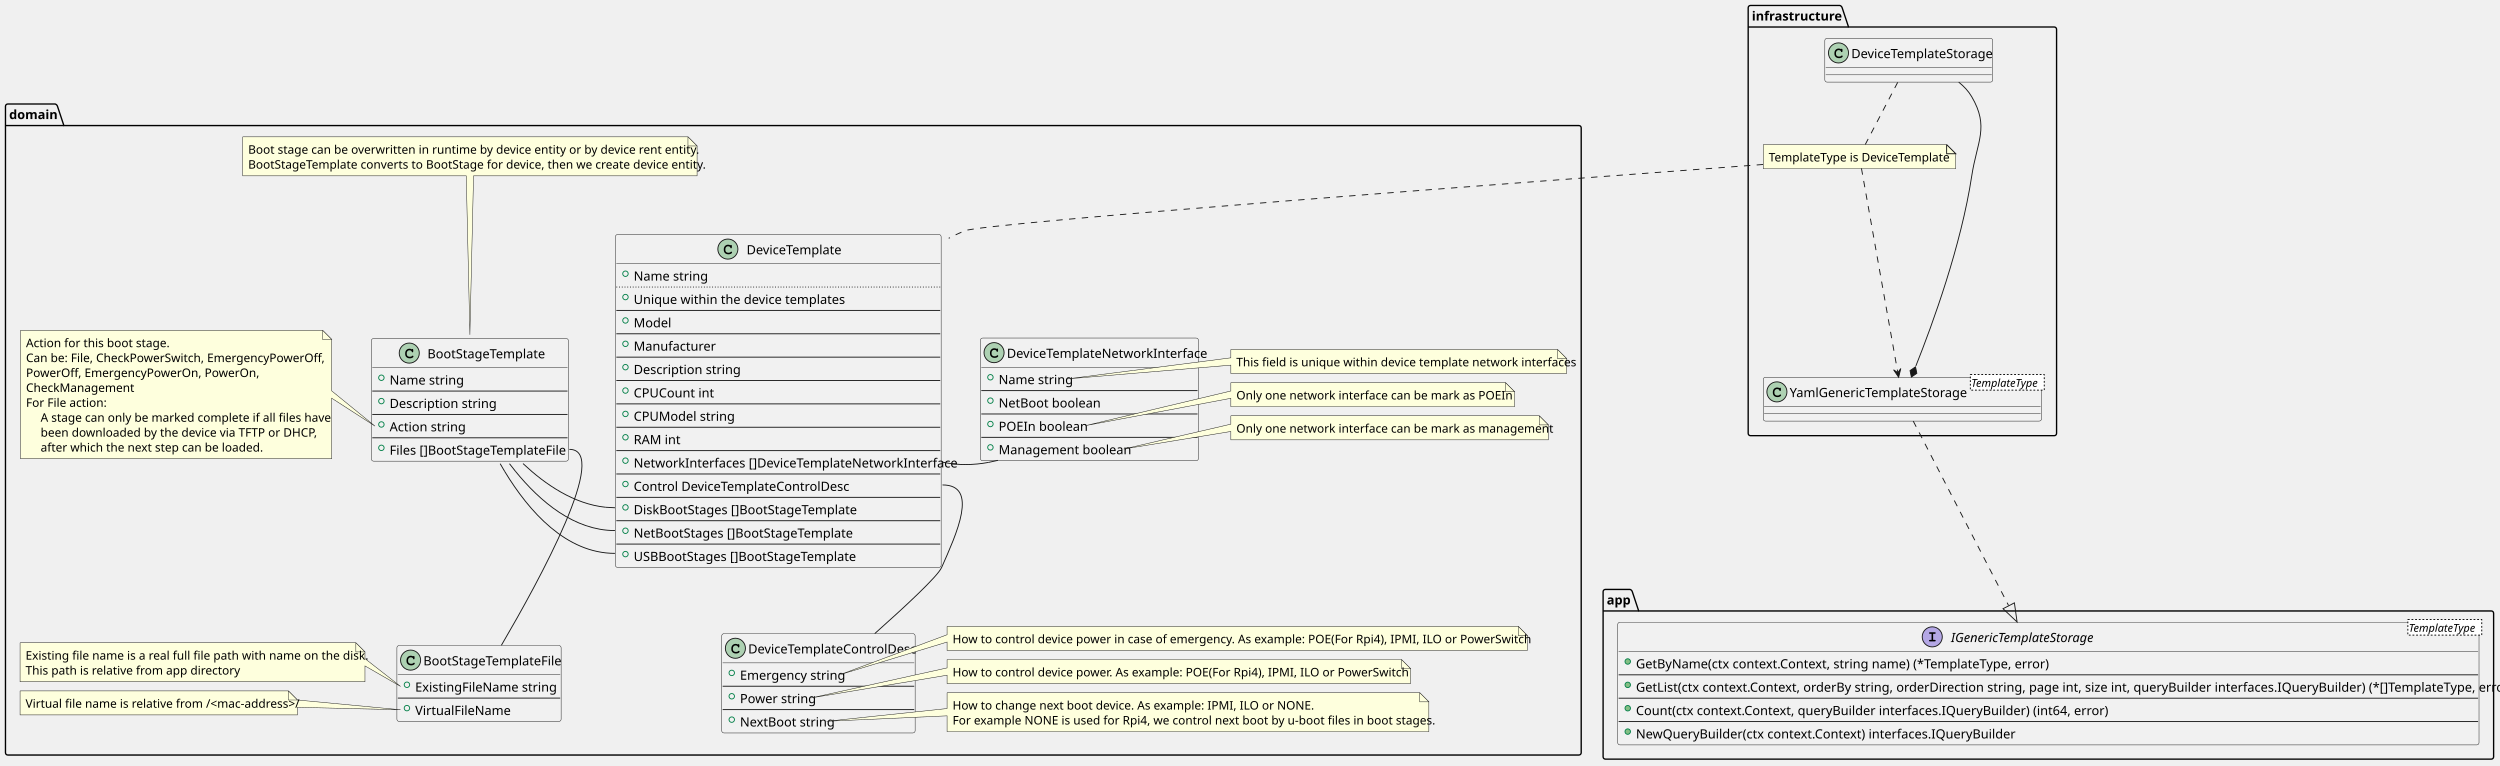
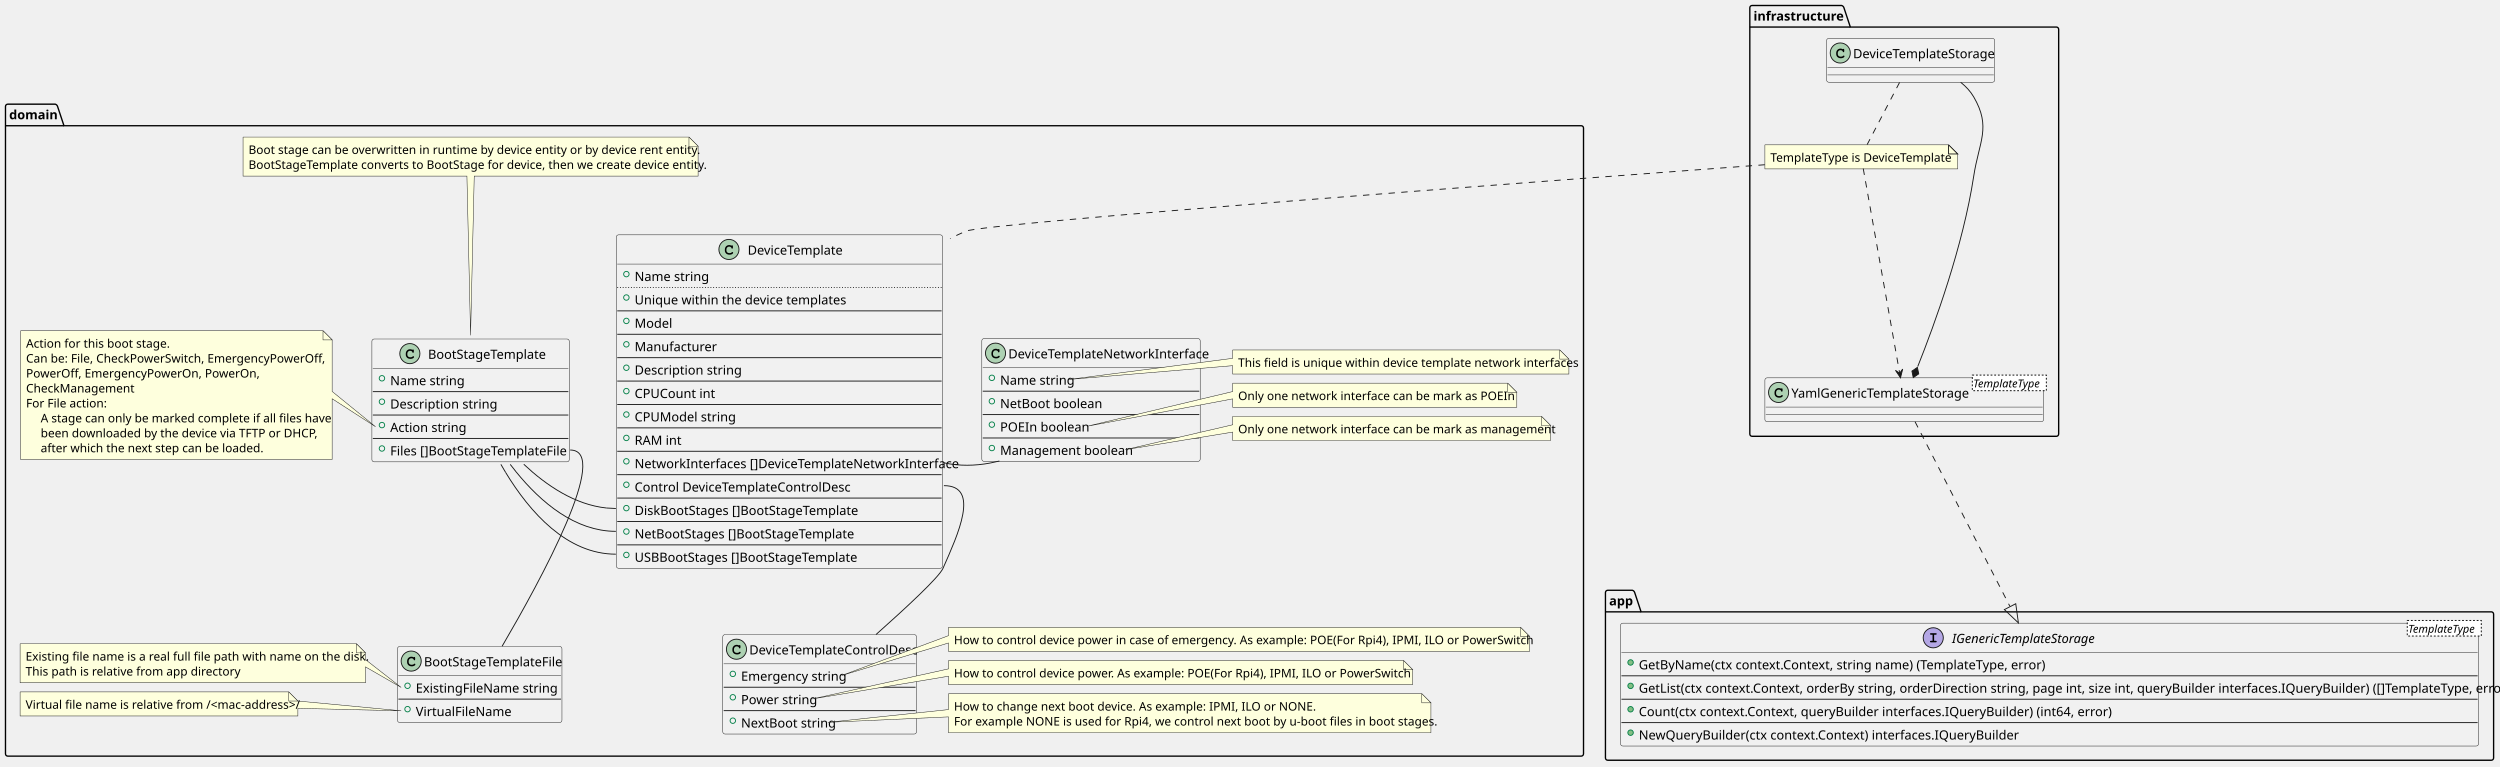
- <svg xmlns="http://www.w3.org/2000/svg" contentStyleType="text/css" height="839px" preserveAspectRatio="none" style="width:2740px;height:839px;background:#FFFFFF;" version="1.1" viewBox="0 0 2740 839" width="2740px" zoomAndPan="magnify">
+ <svg xmlns="http://www.w3.org/2000/svg" contentStyleType="text/css" height="839px" preserveAspectRatio="none" style="width:2736px;height:839px;background:#FFFFFF;" version="1.1" viewBox="0 0 2736 839" width="2736px" zoomAndPan="magnify">
  <defs />
  <g>
    <g id="cluster_app">
-       <path d="M1759.5,646 L1786.5,646 A3.75,3.75 0 0 1 1789,648.5 L1796,669.609 L2730.5,669.609 A2.5,2.5 0 0 1 2733,672.109 L2733,829.5 A2.5,2.5 0 0 1 2730.5,832 L1759.5,832 A2.5,2.5 0 0 1 1757,829.5 L1757,648.5 A2.5,2.5 0 0 1 1759.5,646 " style="stroke:#000000;stroke-width:1.5;fill:none;" />
+       <path d="M1759.5,646 L1786.5,646 A3.75,3.75 0 0 1 1789,648.5 L1796,669.609 L2726.5,669.609 A2.5,2.5 0 0 1 2729,672.109 L2729,829.5 A2.5,2.5 0 0 1 2726.5,832 L1759.5,832 A2.5,2.5 0 0 1 1757,829.5 L1757,648.5 A2.5,2.5 0 0 1 1759.5,646 " style="stroke:#000000;stroke-width:1.5;fill:none;" />
      <line style="stroke:#000000;stroke-width:1.5;fill:none;" x1="1757" x2="1796" y1="669.609" y2="669.609" />
      <text fill="#000000" font-family="sans-serif" font-size="14" font-weight="bold" lengthAdjust="spacing" textLength="26" x="1761" y="662.533">app</text>
    </g>
    <g id="cluster_infrastructure">
-       <path d="M1918.5,6 L2016.5,6 A3.75,3.75 0 0 1 2019,8.5 L2026,29.609 L2251.5,29.609 A2.5,2.5 0 0 1 2254,32.109 L2254,475 A2.5,2.5 0 0 1 2251.5,477.5 L1918.5,477.5 A2.5,2.5 0 0 1 1916,475 L1916,8.5 A2.5,2.5 0 0 1 1918.5,6 " style="stroke:#000000;stroke-width:1.5;fill:none;" />
-       <line style="stroke:#000000;stroke-width:1.5;fill:none;" x1="1916" x2="2026" y1="29.609" y2="29.609" />
-       <text fill="#000000" font-family="sans-serif" font-size="14" font-weight="bold" lengthAdjust="spacing" textLength="97" x="1920" y="22.533">infrastructure</text>
+       <path d="M1917.5,6 L2015.5,6 A3.75,3.75 0 0 1 2018,8.5 L2025,29.609 L2250.5,29.609 A2.5,2.5 0 0 1 2253,32.109 L2253,475 A2.5,2.5 0 0 1 2250.5,477.5 L1917.5,477.5 A2.5,2.5 0 0 1 1915,475 L1915,8.5 A2.5,2.5 0 0 1 1917.5,6 " style="stroke:#000000;stroke-width:1.5;fill:none;" />
+       <line style="stroke:#000000;stroke-width:1.5;fill:none;" x1="1915" x2="2025" y1="29.609" y2="29.609" />
+       <text fill="#000000" font-family="sans-serif" font-size="14" font-weight="bold" lengthAdjust="spacing" textLength="97" x="1919" y="22.533">infrastructure</text>
    </g>
    <g id="cluster_domain">
      <path d="M8.5,114 L60.5,114 A3.75,3.75 0 0 1 63,116.5 L70,137.609 L1730.5,137.609 A2.5,2.5 0 0 1 1733,140.109 L1733,825 A2.5,2.5 0 0 1 1730.5,827.5 L8.5,827.5 A2.5,2.5 0 0 1 6,825 L6,116.5 A2.5,2.5 0 0 1 8.5,114 " style="stroke:#000000;stroke-width:1.5;fill:none;" />
      <line style="stroke:#000000;stroke-width:1.5;fill:none;" x1="6" x2="70" y1="137.609" y2="137.609" />
      <text fill="#000000" font-family="sans-serif" font-size="14" font-weight="bold" lengthAdjust="spacing" textLength="51" x="10" y="130.533">domain</text>
    </g>
    <g id="elem_IGenericTemplateStorage">
-       <rect codeLine="3" fill="#F1F1F1" height="134.438" id="IGenericTemplateStorage" rx="2.5" ry="2.5" style="stroke:#181818;stroke-width:0.5;" width="944" x="1773" y="682" />
-       <ellipse cx="2117.75" cy="698" fill="#B4A7E5" rx="11" ry="11" style="stroke:#181818;stroke-width:1.0;" />
-       <path d="M2118.703,694.641 L2118.703,701.297 L2120.422,701.297 Q2121.031,701.297 2121.297,701.531 Q2121.562,701.766 2121.562,702.156 Q2121.562,702.531 2121.297,702.766 Q2121.031,703 2120.422,703 L2115.281,703 Q2114.672,703 2114.406,702.766 Q2114.141,702.531 2114.141,702.141 Q2114.141,701.766 2114.406,701.531 Q2114.672,701.297 2115.281,701.297 L2117,701.297 L2117,694.641 L2115.281,694.641 Q2114.672,694.641 2114.406,694.406 Q2114.141,694.172 2114.141,693.781 Q2114.141,693.406 2114.406,693.172 Q2114.672,692.938 2115.281,692.938 L2120.422,692.938 Q2121.031,692.938 2121.297,693.172 Q2121.562,693.406 2121.562,693.781 Q2121.562,694.172 2121.297,694.406 Q2121.031,694.641 2120.422,694.641 L2118.703,694.641 Z " fill="#000000" />
-       <text fill="#000000" font-family="sans-serif" font-size="14" font-style="italic" lengthAdjust="spacing" textLength="163" x="2138.25" y="703.729">IGenericTemplateStorage</text>
-       <rect fill="#FFFFFF" height="17.094" style="stroke:#000000;stroke-width:1.0;stroke-dasharray:2.0,2.0;" width="81" x="2639" y="679" />
-       <text fill="#000000" font-family="sans-serif" font-size="12" font-style="italic" lengthAdjust="spacing" textLength="79" x="2640" y="692.457">TemplateType</text>
-       <line style="stroke:#181818;stroke-width:0.5;" x1="1774" x2="2716" y1="714" y2="714" />
-       <ellipse cx="1784" cy="725" fill="#84BE84" rx="3" ry="3" style="stroke:#038048;stroke-width:1.0;" />
-       <text fill="#000000" font-family="sans-serif" font-size="14" lengthAdjust="spacing" textLength="434" x="1793" y="732.533">GetByName(ctx context.Context, string name) (*TemplateType, error)</text>
-       <line style="stroke:#181818;stroke-width:1.0;" x1="1774" x2="2716" y1="739.609" y2="739.609" />
-       <ellipse cx="1784" cy="750.609" fill="#84BE84" rx="3" ry="3" style="stroke:#038048;stroke-width:1.0;" />
-       <text fill="#000000" font-family="sans-serif" font-size="14" lengthAdjust="spacing" textLength="918" x="1793" y="758.143">GetList(ctx context.Context, orderBy string, orderDirection string, page int, size int, queryBuilder interfaces.IQueryBuilder) (*[]TemplateType, error)</text>
-       <line style="stroke:#181818;stroke-width:1.0;" x1="1774" x2="2716" y1="765.219" y2="765.219" />
-       <ellipse cx="1784" cy="776.219" fill="#84BE84" rx="3" ry="3" style="stroke:#038048;stroke-width:1.0;" />
-       <text fill="#000000" font-family="sans-serif" font-size="14" lengthAdjust="spacing" textLength="494" x="1793" y="783.752">Count(ctx context.Context, queryBuilder interfaces.IQueryBuilder) (int64, error)</text>
-       <line style="stroke:#181818;stroke-width:1.0;" x1="1774" x2="2716" y1="790.828" y2="790.828" />
-       <ellipse cx="1784" cy="801.828" fill="#84BE84" rx="3" ry="3" style="stroke:#038048;stroke-width:1.0;" />
-       <text fill="#000000" font-family="sans-serif" font-size="14" lengthAdjust="spacing" textLength="393" x="1793" y="809.361">NewQueryBuilder(ctx context.Context) interfaces.IQueryBuilder</text>
+       <rect codeLine="3" fill="#F1F1F1" height="134.438" id="IGenericTemplateStorage" rx="2.5" ry="2.5" style="stroke:#181818;stroke-width:0.5;" width="939" x="1773.5" y="682" />
+       <ellipse cx="2115.75" cy="698" fill="#B4A7E5" rx="11" ry="11" style="stroke:#181818;stroke-width:1.0;" />
+       <path d="M2116.703,694.641 L2116.703,701.297 L2118.422,701.297 Q2119.031,701.297 2119.297,701.531 Q2119.562,701.766 2119.562,702.156 Q2119.562,702.531 2119.297,702.766 Q2119.031,703 2118.422,703 L2113.281,703 Q2112.672,703 2112.406,702.766 Q2112.141,702.531 2112.141,702.141 Q2112.141,701.766 2112.406,701.531 Q2112.672,701.297 2113.281,701.297 L2115,701.297 L2115,694.641 L2113.281,694.641 Q2112.672,694.641 2112.406,694.406 Q2112.141,694.172 2112.141,693.781 Q2112.141,693.406 2112.406,693.172 Q2112.672,692.938 2113.281,692.938 L2118.422,692.938 Q2119.031,692.938 2119.297,693.172 Q2119.562,693.406 2119.562,693.781 Q2119.562,694.172 2119.297,694.406 Q2119.031,694.641 2118.422,694.641 L2116.703,694.641 Z " fill="#000000" />
+       <text fill="#000000" font-family="sans-serif" font-size="14" font-style="italic" lengthAdjust="spacing" textLength="163" x="2136.25" y="703.729">IGenericTemplateStorage</text>
+       <rect fill="#FFFFFF" height="17.094" style="stroke:#000000;stroke-width:1.0;stroke-dasharray:2.0,2.0;" width="81" x="2634.5" y="679" />
+       <text fill="#000000" font-family="sans-serif" font-size="12" font-style="italic" lengthAdjust="spacing" textLength="79" x="2635.5" y="692.457">TemplateType</text>
+       <line style="stroke:#181818;stroke-width:0.5;" x1="1774.5" x2="2711.5" y1="714" y2="714" />
+       <ellipse cx="1784.5" cy="725" fill="#84BE84" rx="3" ry="3" style="stroke:#038048;stroke-width:1.0;" />
+       <text fill="#000000" font-family="sans-serif" font-size="14" lengthAdjust="spacing" textLength="429" x="1793.5" y="732.533">GetByName(ctx context.Context, string name) (TemplateType, error)</text>
+       <line style="stroke:#181818;stroke-width:1.0;" x1="1774.5" x2="2711.5" y1="739.609" y2="739.609" />
+       <ellipse cx="1784.5" cy="750.609" fill="#84BE84" rx="3" ry="3" style="stroke:#038048;stroke-width:1.0;" />
+       <text fill="#000000" font-family="sans-serif" font-size="14" lengthAdjust="spacing" textLength="913" x="1793.5" y="758.143">GetList(ctx context.Context, orderBy string, orderDirection string, page int, size int, queryBuilder interfaces.IQueryBuilder) ([]TemplateType, error)</text>
+       <line style="stroke:#181818;stroke-width:1.0;" x1="1774.5" x2="2711.5" y1="765.219" y2="765.219" />
+       <ellipse cx="1784.5" cy="776.219" fill="#84BE84" rx="3" ry="3" style="stroke:#038048;stroke-width:1.0;" />
+       <text fill="#000000" font-family="sans-serif" font-size="14" lengthAdjust="spacing" textLength="494" x="1793.5" y="783.752">Count(ctx context.Context, queryBuilder interfaces.IQueryBuilder) (int64, error)</text>
+       <line style="stroke:#181818;stroke-width:1.0;" x1="1774.5" x2="2711.5" y1="790.828" y2="790.828" />
+       <ellipse cx="1784.5" cy="801.828" fill="#84BE84" rx="3" ry="3" style="stroke:#038048;stroke-width:1.0;" />
+       <text fill="#000000" font-family="sans-serif" font-size="14" lengthAdjust="spacing" textLength="393" x="1793.5" y="809.361">NewQueryBuilder(ctx context.Context) interfaces.IQueryBuilder</text>
    </g>
    <g id="elem_YamlGenericTemplateStorage">
-       <rect codeLine="4" fill="#F1F1F1" height="48" id="YamlGenericTemplateStorage" rx="2.5" ry="2.5" style="stroke:#181818;stroke-width:0.5;" width="305" x="1932.5" y="413.5" />
-       <ellipse cx="1947.5" cy="429.5" fill="#ADD1B2" rx="11" ry="11" style="stroke:#181818;stroke-width:1.0;" />
-       <path d="M1950.266,425.375 Q1950.422,425.156 1950.609,425.047 Q1950.797,424.938 1951.016,424.938 Q1951.391,424.938 1951.625,425.203 Q1951.859,425.453 1951.859,426.062 L1951.859,427.516 Q1951.859,428.125 1951.625,428.391 Q1951.391,428.656 1951.016,428.656 Q1950.672,428.656 1950.469,428.453 Q1950.266,428.266 1950.156,427.75 Q1950.109,427.391 1949.922,427.203 Q1949.594,426.828 1948.984,426.609 Q1948.375,426.391 1947.75,426.391 Q1946.984,426.391 1946.344,426.719 Q1945.719,427.047 1945.219,427.797 Q1944.734,428.547 1944.734,429.578 L1944.734,430.672 Q1944.734,431.906 1945.625,432.734 Q1946.516,433.547 1948.109,433.547 Q1949.047,433.547 1949.703,433.297 Q1950.094,433.141 1950.516,432.703 Q1950.781,432.438 1950.922,432.359 Q1951.078,432.281 1951.281,432.281 Q1951.609,432.281 1951.859,432.547 Q1952.125,432.797 1952.125,433.141 Q1952.125,433.484 1951.781,433.891 Q1951.281,434.469 1950.484,434.797 Q1949.406,435.25 1948.109,435.25 Q1946.594,435.25 1945.391,434.625 Q1944.406,434.125 1943.719,433.062 Q1943.031,431.984 1943.031,430.703 L1943.031,429.547 Q1943.031,428.219 1943.641,427.078 Q1944.266,425.922 1945.359,425.312 Q1946.453,424.688 1947.688,424.688 Q1948.422,424.688 1949.062,424.859 Q1949.719,425.016 1950.266,425.375 Z " fill="#000000" />
-       <text fill="#000000" font-family="sans-serif" font-size="14" lengthAdjust="spacing" textLength="190" x="1961.5" y="435.228">YamlGenericTemplateStorage</text>
-       <rect fill="#FFFFFF" height="17.094" style="stroke:#000000;stroke-width:1.0;stroke-dasharray:2.0,2.0;" width="81" x="2159.5" y="410.5" />
-       <text fill="#000000" font-family="sans-serif" font-size="12" font-style="italic" lengthAdjust="spacing" textLength="79" x="2160.5" y="423.957">TemplateType</text>
-       <line style="stroke:#181818;stroke-width:0.5;" x1="1933.5" x2="2236.5" y1="445.5" y2="445.5" />
-       <line style="stroke:#181818;stroke-width:0.5;" x1="1933.5" x2="2236.5" y1="453.5" y2="453.5" />
+       <rect codeLine="4" fill="#F1F1F1" height="48" id="YamlGenericTemplateStorage" rx="2.5" ry="2.5" style="stroke:#181818;stroke-width:0.5;" width="305" x="1931.5" y="413.5" />
+       <ellipse cx="1946.5" cy="429.5" fill="#ADD1B2" rx="11" ry="11" style="stroke:#181818;stroke-width:1.0;" />
+       <path d="M1949.266,425.375 Q1949.422,425.156 1949.609,425.047 Q1949.797,424.938 1950.016,424.938 Q1950.391,424.938 1950.625,425.203 Q1950.859,425.453 1950.859,426.062 L1950.859,427.516 Q1950.859,428.125 1950.625,428.391 Q1950.391,428.656 1950.016,428.656 Q1949.672,428.656 1949.469,428.453 Q1949.266,428.266 1949.156,427.75 Q1949.109,427.391 1948.922,427.203 Q1948.594,426.828 1947.984,426.609 Q1947.375,426.391 1946.75,426.391 Q1945.984,426.391 1945.344,426.719 Q1944.719,427.047 1944.219,427.797 Q1943.734,428.547 1943.734,429.578 L1943.734,430.672 Q1943.734,431.906 1944.625,432.734 Q1945.516,433.547 1947.109,433.547 Q1948.047,433.547 1948.703,433.297 Q1949.094,433.141 1949.516,432.703 Q1949.781,432.438 1949.922,432.359 Q1950.078,432.281 1950.281,432.281 Q1950.609,432.281 1950.859,432.547 Q1951.125,432.797 1951.125,433.141 Q1951.125,433.484 1950.781,433.891 Q1950.281,434.469 1949.484,434.797 Q1948.406,435.25 1947.109,435.25 Q1945.594,435.25 1944.391,434.625 Q1943.406,434.125 1942.719,433.062 Q1942.031,431.984 1942.031,430.703 L1942.031,429.547 Q1942.031,428.219 1942.641,427.078 Q1943.266,425.922 1944.359,425.312 Q1945.453,424.688 1946.688,424.688 Q1947.422,424.688 1948.062,424.859 Q1948.719,425.016 1949.266,425.375 Z " fill="#000000" />
+       <text fill="#000000" font-family="sans-serif" font-size="14" lengthAdjust="spacing" textLength="190" x="1960.5" y="435.228">YamlGenericTemplateStorage</text>
+       <rect fill="#FFFFFF" height="17.094" style="stroke:#000000;stroke-width:1.0;stroke-dasharray:2.0,2.0;" width="81" x="2158.5" y="410.5" />
+       <text fill="#000000" font-family="sans-serif" font-size="12" font-style="italic" lengthAdjust="spacing" textLength="79" x="2159.5" y="423.957">TemplateType</text>
+       <line style="stroke:#181818;stroke-width:0.5;" x1="1932.5" x2="2235.5" y1="445.5" y2="445.5" />
+       <line style="stroke:#181818;stroke-width:0.5;" x1="1932.5" x2="2235.5" y1="453.5" y2="453.5" />
    </g>
    <g id="elem_DeviceTemplateTypeNote">
-       <path d="M1932.5,158.5 L1932.5,184.852 L2143.5,184.852 L2143.5,168.5 L2133.5,158.5 L1932.5,158.5 " fill="#FEFFDD" style="stroke:#181818;stroke-width:0.5;" />
-       <path d="M2133.5,158.5 L2133.5,168.5 L2143.5,168.5 L2133.5,158.5 " fill="#FEFFDD" style="stroke:#181818;stroke-width:1.0;" />
-       <text fill="#000000" font-family="sans-serif" font-size="13" lengthAdjust="spacing" textLength="190" x="1938.5" y="176.995">TemplateType is DeviceTemplate</text>
+       <path d="M1931.5,158.5 L1931.5,184.852 L2142.5,184.852 L2142.5,168.5 L2132.5,158.5 L1931.5,158.5 " fill="#FEFFDD" style="stroke:#181818;stroke-width:0.5;" />
+       <path d="M2132.5,158.5 L2132.5,168.5 L2142.5,168.5 L2132.5,158.5 " fill="#FEFFDD" style="stroke:#181818;stroke-width:1.0;" />
+       <text fill="#000000" font-family="sans-serif" font-size="13" lengthAdjust="spacing" textLength="190" x="1937.5" y="176.995">TemplateType is DeviceTemplate</text>
    </g>
    <g id="elem_DeviceTemplateStorage">
-       <rect codeLine="8" fill="#F1F1F1" height="48" id="DeviceTemplateStorage" rx="2.5" ry="2.5" style="stroke:#181818;stroke-width:0.5;" width="184" x="2000" y="42" />
-       <ellipse cx="2015" cy="58" fill="#ADD1B2" rx="11" ry="11" style="stroke:#181818;stroke-width:1.0;" />
-       <path d="M2017.766,53.875 Q2017.922,53.656 2018.109,53.547 Q2018.297,53.438 2018.516,53.438 Q2018.891,53.438 2019.125,53.703 Q2019.359,53.953 2019.359,54.562 L2019.359,56.016 Q2019.359,56.625 2019.125,56.891 Q2018.891,57.156 2018.516,57.156 Q2018.172,57.156 2017.969,56.953 Q2017.766,56.766 2017.656,56.25 Q2017.609,55.891 2017.422,55.703 Q2017.094,55.328 2016.484,55.109 Q2015.875,54.891 2015.25,54.891 Q2014.484,54.891 2013.844,55.219 Q2013.219,55.547 2012.719,56.297 Q2012.234,57.047 2012.234,58.078 L2012.234,59.172 Q2012.234,60.406 2013.125,61.234 Q2014.016,62.047 2015.609,62.047 Q2016.547,62.047 2017.203,61.797 Q2017.594,61.641 2018.016,61.203 Q2018.281,60.938 2018.422,60.859 Q2018.578,60.781 2018.781,60.781 Q2019.109,60.781 2019.359,61.047 Q2019.625,61.297 2019.625,61.641 Q2019.625,61.984 2019.281,62.391 Q2018.781,62.969 2017.984,63.297 Q2016.906,63.75 2015.609,63.75 Q2014.094,63.75 2012.891,63.125 Q2011.906,62.625 2011.219,61.562 Q2010.531,60.484 2010.531,59.203 L2010.531,58.047 Q2010.531,56.719 2011.141,55.578 Q2011.766,54.422 2012.859,53.812 Q2013.953,53.188 2015.188,53.188 Q2015.922,53.188 2016.562,53.359 Q2017.219,53.516 2017.766,53.875 Z " fill="#000000" />
-       <text fill="#000000" font-family="sans-serif" font-size="14" lengthAdjust="spacing" textLength="152" x="2029" y="63.728">DeviceTemplateStorage</text>
-       <line style="stroke:#181818;stroke-width:0.5;" x1="2001" x2="2183" y1="74" y2="74" />
-       <line style="stroke:#181818;stroke-width:0.5;" x1="2001" x2="2183" y1="82" y2="82" />
+       <rect codeLine="8" fill="#F1F1F1" height="48" id="DeviceTemplateStorage" rx="2.5" ry="2.5" style="stroke:#181818;stroke-width:0.5;" width="184" x="1999" y="42" />
+       <ellipse cx="2014" cy="58" fill="#ADD1B2" rx="11" ry="11" style="stroke:#181818;stroke-width:1.0;" />
+       <path d="M2016.766,53.875 Q2016.922,53.656 2017.109,53.547 Q2017.297,53.438 2017.516,53.438 Q2017.891,53.438 2018.125,53.703 Q2018.359,53.953 2018.359,54.562 L2018.359,56.016 Q2018.359,56.625 2018.125,56.891 Q2017.891,57.156 2017.516,57.156 Q2017.172,57.156 2016.969,56.953 Q2016.766,56.766 2016.656,56.25 Q2016.609,55.891 2016.422,55.703 Q2016.094,55.328 2015.484,55.109 Q2014.875,54.891 2014.25,54.891 Q2013.484,54.891 2012.844,55.219 Q2012.219,55.547 2011.719,56.297 Q2011.234,57.047 2011.234,58.078 L2011.234,59.172 Q2011.234,60.406 2012.125,61.234 Q2013.016,62.047 2014.609,62.047 Q2015.547,62.047 2016.203,61.797 Q2016.594,61.641 2017.016,61.203 Q2017.281,60.938 2017.422,60.859 Q2017.578,60.781 2017.781,60.781 Q2018.109,60.781 2018.359,61.047 Q2018.625,61.297 2018.625,61.641 Q2018.625,61.984 2018.281,62.391 Q2017.781,62.969 2016.984,63.297 Q2015.906,63.75 2014.609,63.75 Q2013.094,63.75 2011.891,63.125 Q2010.906,62.625 2010.219,61.562 Q2009.531,60.484 2009.531,59.203 L2009.531,58.047 Q2009.531,56.719 2010.141,55.578 Q2010.766,54.422 2011.859,53.812 Q2012.953,53.188 2014.188,53.188 Q2014.922,53.188 2015.562,53.359 Q2016.219,53.516 2016.766,53.875 Z " fill="#000000" />
+       <text fill="#000000" font-family="sans-serif" font-size="14" lengthAdjust="spacing" textLength="152" x="2028" y="63.728">DeviceTemplateStorage</text>
+       <line style="stroke:#181818;stroke-width:0.5;" x1="2000" x2="2182" y1="74" y2="74" />
+       <line style="stroke:#181818;stroke-width:0.5;" x1="2000" x2="2182" y1="82" y2="82" />
    </g>
    <g id="elem_DeviceTemplateNetworkInterface">
      <rect codeLine="3" fill="#F1F1F1" height="134.438" id="DeviceTemplateNetworkInterface" rx="2.5" ry="2.5" style="stroke:#181818;stroke-width:0.5;" width="239" x="1074.5" y="370.5" />
      <ellipse cx="1089.5" cy="386.5" fill="#ADD1B2" rx="11" ry="11" style="stroke:#181818;stroke-width:1.0;" />
      <path d="M1092.266,382.375 Q1092.422,382.156 1092.609,382.047 Q1092.797,381.938 1093.016,381.938 Q1093.391,381.938 1093.625,382.203 Q1093.859,382.453 1093.859,383.062 L1093.859,384.516 Q1093.859,385.125 1093.625,385.391 Q1093.391,385.656 1093.016,385.656 Q1092.672,385.656 1092.469,385.453 Q1092.266,385.266 1092.156,384.75 Q1092.109,384.391 1091.922,384.203 Q1091.594,383.828 1090.984,383.609 Q1090.375,383.391 1089.75,383.391 Q1088.984,383.391 1088.344,383.719 Q1087.719,384.047 1087.219,384.797 Q1086.734,385.547 1086.734,386.578 L1086.734,387.672 Q1086.734,388.906 1087.625,389.734 Q1088.516,390.547 1090.109,390.547 Q1091.047,390.547 1091.703,390.297 Q1092.094,390.141 1092.516,389.703 Q1092.781,389.438 1092.922,389.359 Q1093.078,389.281 1093.281,389.281 Q1093.609,389.281 1093.859,389.547 Q1094.125,389.797 1094.125,390.141 Q1094.125,390.484 1093.781,390.891 Q1093.281,391.469 1092.484,391.797 Q1091.406,392.25 1090.109,392.25 Q1088.594,392.25 1087.391,391.625 Q1086.406,391.125 1085.719,390.062 Q1085.031,388.984 1085.031,387.703 L1085.031,386.547 Q1085.031,385.219 1085.641,384.078 Q1086.266,382.922 1087.359,382.312 Q1088.453,381.688 1089.688,381.688 Q1090.422,381.688 1091.062,381.859 Q1091.719,382.016 1092.266,382.375 Z " fill="#000000" />
      <text fill="#000000" font-family="sans-serif" font-size="14" lengthAdjust="spacing" textLength="207" x="1103.5" y="392.228">DeviceTemplateNetworkInterface</text>
      <line style="stroke:#181818;stroke-width:0.5;" x1="1075.5" x2="1312.5" y1="402.5" y2="402.5" />
      <ellipse cx="1085.5" cy="413.5" fill="none" rx="3" ry="3" style="stroke:#038048;stroke-width:1.0;" />
      <text fill="#000000" font-family="sans-serif" font-size="14" lengthAdjust="spacing" textLength="75" x="1094.5" y="421.033">Name string</text>
      <line style="stroke:#181818;stroke-width:1.0;" x1="1075.5" x2="1312.5" y1="428.109" y2="428.109" />
      <ellipse cx="1085.5" cy="439.109" fill="none" rx="3" ry="3" style="stroke:#038048;stroke-width:1.0;" />
      <text fill="#000000" font-family="sans-serif" font-size="14" lengthAdjust="spacing" textLength="105" x="1094.5" y="446.643">NetBoot boolean</text>
      <line style="stroke:#181818;stroke-width:1.0;" x1="1075.5" x2="1312.5" y1="453.719" y2="453.719" />
      <ellipse cx="1085.5" cy="464.719" fill="none" rx="3" ry="3" style="stroke:#038048;stroke-width:1.0;" />
      <text fill="#000000" font-family="sans-serif" font-size="14" lengthAdjust="spacing" textLength="95" x="1094.5" y="472.252">POEIn boolean</text>
      <line style="stroke:#181818;stroke-width:1.0;" x1="1075.5" x2="1312.5" y1="479.328" y2="479.328" />
      <ellipse cx="1085.5" cy="490.328" fill="none" rx="3" ry="3" style="stroke:#038048;stroke-width:1.0;" />
      <text fill="#000000" font-family="sans-serif" font-size="14" lengthAdjust="spacing" textLength="137" x="1094.5" y="497.861">Management boolean</text>
    </g>
    <path d="M1349,383 L1349,392.176 L1169.5,415.305 L1349,400.176 L1349,409.352 A0,0 0 0 0 1349,409.352 L1717,409.352 A0,0 0 0 0 1717,409.352 L1717,393 L1707,383 L1349,383 A0,0 0 0 0 1349,383 " fill="#FEFFDD" style="stroke:#181818;stroke-width:0.5;" />
    <path d="M1707,383 L1707,393 L1717,393 L1707,383 " fill="#FEFFDD" style="stroke:#181818;stroke-width:0.5;" />
    <text fill="#000000" font-family="sans-serif" font-size="13" lengthAdjust="spacing" textLength="347" x="1355" y="401.495">This field is unique within device template network interfaces</text>
    <path d="M1349,419.352 L1349,428.527 L1189.5,466.523 L1349,436.527 L1349,445.703 A0,0 0 0 0 1349,445.703 L1660,445.703 A0,0 0 0 0 1660,445.703 L1660,429.352 L1650,419.352 L1349,419.352 A0,0 0 0 0 1349,419.352 " fill="#FEFFDD" style="stroke:#181818;stroke-width:0.5;" />
    <path d="M1650,419.352 L1650,429.352 L1660,429.352 L1650,419.352 " fill="#FEFFDD" style="stroke:#181818;stroke-width:0.5;" />
    <text fill="#000000" font-family="sans-serif" font-size="13" lengthAdjust="spacing" textLength="290" x="1355" y="437.847">Only one network interface can be mark as POEIn</text>
    <path d="M1349,455.703 L1349,464.879 L1231.5,492.133 L1349,472.879 L1349,482.055 A0,0 0 0 0 1349,482.055 L1697,482.055 A0,0 0 0 0 1697,482.055 L1697,465.703 L1687,455.703 L1349,455.703 A0,0 0 0 0 1349,455.703 " fill="#FEFFDD" style="stroke:#181818;stroke-width:0.5;" />
    <path d="M1687,455.703 L1687,465.703 L1697,465.703 L1687,455.703 " fill="#FEFFDD" style="stroke:#181818;stroke-width:0.5;" />
    <text fill="#000000" font-family="sans-serif" font-size="13" lengthAdjust="spacing" textLength="327" x="1355" y="474.198">Only one network interface can be mark as management</text>
    <g id="elem_DeviceTemplateControlDesc">
      <rect codeLine="3" fill="#F1F1F1" height="108.828" id="DeviceTemplateControlDesc" rx="2.5" ry="2.5" style="stroke:#181818;stroke-width:0.5;" width="212" x="791" y="694.5" />
      <ellipse cx="806" cy="710.5" fill="#ADD1B2" rx="11" ry="11" style="stroke:#181818;stroke-width:1.0;" />
      <path d="M808.766,706.375 Q808.922,706.156 809.109,706.047 Q809.297,705.938 809.516,705.938 Q809.891,705.938 810.125,706.203 Q810.359,706.453 810.359,707.062 L810.359,708.516 Q810.359,709.125 810.125,709.391 Q809.891,709.656 809.516,709.656 Q809.172,709.656 808.969,709.453 Q808.766,709.266 808.656,708.75 Q808.609,708.391 808.422,708.203 Q808.094,707.828 807.484,707.609 Q806.875,707.391 806.25,707.391 Q805.484,707.391 804.844,707.719 Q804.219,708.047 803.719,708.797 Q803.234,709.547 803.234,710.578 L803.234,711.672 Q803.234,712.906 804.125,713.734 Q805.016,714.547 806.609,714.547 Q807.547,714.547 808.203,714.297 Q808.594,714.141 809.016,713.703 Q809.281,713.438 809.422,713.359 Q809.578,713.281 809.781,713.281 Q810.109,713.281 810.359,713.547 Q810.625,713.797 810.625,714.141 Q810.625,714.484 810.281,714.891 Q809.781,715.469 808.984,715.797 Q807.906,716.25 806.609,716.25 Q805.094,716.25 803.891,715.625 Q802.906,715.125 802.219,714.062 Q801.531,712.984 801.531,711.703 L801.531,710.547 Q801.531,709.219 802.141,708.078 Q802.766,706.922 803.859,706.312 Q804.953,705.688 806.188,705.688 Q806.922,705.688 807.562,705.859 Q808.219,706.016 808.766,706.375 Z " fill="#000000" />
      <text fill="#000000" font-family="sans-serif" font-size="14" lengthAdjust="spacing" textLength="180" x="820" y="716.229">DeviceTemplateControlDesc</text>
      <line style="stroke:#181818;stroke-width:0.5;" x1="792" x2="1002" y1="726.5" y2="726.5" />
      <ellipse cx="802" cy="737.5" fill="none" rx="3" ry="3" style="stroke:#038048;stroke-width:1.0;" />
      <text fill="#000000" font-family="sans-serif" font-size="14" lengthAdjust="spacing" textLength="110" x="811" y="745.033">Emergency string</text>
      <line style="stroke:#181818;stroke-width:1.0;" x1="792" x2="1002" y1="752.109" y2="752.109" />
      <ellipse cx="802" cy="763.109" fill="none" rx="3" ry="3" style="stroke:#038048;stroke-width:1.0;" />
      <text fill="#000000" font-family="sans-serif" font-size="14" lengthAdjust="spacing" textLength="78" x="811" y="770.643">Power string</text>
      <line style="stroke:#181818;stroke-width:1.0;" x1="792" x2="1002" y1="777.719" y2="777.719" />
      <ellipse cx="802" cy="788.719" fill="none" rx="3" ry="3" style="stroke:#038048;stroke-width:1.0;" />
      <text fill="#000000" font-family="sans-serif" font-size="14" lengthAdjust="spacing" textLength="95" x="811" y="796.252">NextBoot string</text>
    </g>
    <path d="M1038,686.5 L1038,695.676 L921,739.305 L1038,703.676 L1038,712.852 A0,0 0 0 0 1038,712.852 L1674,712.852 A0,0 0 0 0 1674,712.852 L1674,696.5 L1664,686.5 L1038,686.5 A0,0 0 0 0 1038,686.5 " fill="#FEFFDD" style="stroke:#181818;stroke-width:0.5;" />
    <path d="M1664,686.5 L1664,696.5 L1674,696.5 L1664,686.5 " fill="#FEFFDD" style="stroke:#181818;stroke-width:0.5;" />
    <text fill="#000000" font-family="sans-serif" font-size="13" lengthAdjust="spacing" textLength="615" x="1044" y="704.995">How to control device power in case of emergency. As example: POE(For Rpi4), IPMI, ILO or PowerSwitch</text>
    <path d="M1038,722.852 L1038,732.027 L889,764.914 L1038,740.027 L1038,749.203 A0,0 0 0 0 1038,749.203 L1546,749.203 A0,0 0 0 0 1546,749.203 L1546,732.852 L1536,722.852 L1038,722.852 A0,0 0 0 0 1038,722.852 " fill="#FEFFDD" style="stroke:#181818;stroke-width:0.5;" />
    <path d="M1536,722.852 L1536,732.852 L1546,732.852 L1536,722.852 " fill="#FEFFDD" style="stroke:#181818;stroke-width:0.5;" />
    <text fill="#000000" font-family="sans-serif" font-size="13" lengthAdjust="spacing" textLength="487" x="1044" y="741.347">How to control device power. As example: POE(For Rpi4), IPMI, ILO or PowerSwitch</text>
    <path d="M1038,759.203 L1038,776.555 L906,790.523 L1038,784.555 L1038,801.906 A0,0 0 0 0 1038,801.906 L1566,801.906 A0,0 0 0 0 1566,801.906 L1566,769.203 L1556,759.203 L1038,759.203 A0,0 0 0 0 1038,759.203 " fill="#FEFFDD" style="stroke:#181818;stroke-width:0.5;" />
    <path d="M1556,759.203 L1556,769.203 L1566,769.203 L1556,759.203 " fill="#FEFFDD" style="stroke:#181818;stroke-width:0.5;" />
    <text fill="#000000" font-family="sans-serif" font-size="13" lengthAdjust="spacing" textLength="383" x="1044" y="777.698">How to change next boot device. As example: IPMI, ILO or NONE.</text>
    <text fill="#000000" font-family="sans-serif" font-size="13" lengthAdjust="spacing" textLength="507" x="1044" y="794.05">For example NONE is used for Rpi4, we control next boot by u-boot files in boot stages.</text>
    <g id="elem_BootStageTemplate">
      <rect codeLine="3" fill="#F1F1F1" height="134.438" id="BootStageTemplate" rx="2.5" ry="2.5" style="stroke:#181818;stroke-width:0.5;" width="216" x="407" y="371" />
      <ellipse cx="448.55" cy="387" fill="#ADD1B2" rx="11" ry="11" style="stroke:#181818;stroke-width:1.0;" />
      <path d="M451.316,382.875 Q451.472,382.656 451.659,382.547 Q451.847,382.438 452.066,382.438 Q452.441,382.438 452.675,382.703 Q452.909,382.953 452.909,383.562 L452.909,385.016 Q452.909,385.625 452.675,385.891 Q452.441,386.156 452.066,386.156 Q451.722,386.156 451.519,385.953 Q451.316,385.766 451.206,385.25 Q451.159,384.891 450.972,384.703 Q450.644,384.328 450.034,384.109 Q449.425,383.891 448.8,383.891 Q448.034,383.891 447.394,384.219 Q446.769,384.547 446.269,385.297 Q445.784,386.047 445.784,387.078 L445.784,388.172 Q445.784,389.406 446.675,390.234 Q447.566,391.047 449.159,391.047 Q450.097,391.047 450.753,390.797 Q451.144,390.641 451.566,390.203 Q451.831,389.938 451.972,389.859 Q452.128,389.781 452.331,389.781 Q452.659,389.781 452.909,390.047 Q453.175,390.297 453.175,390.641 Q453.175,390.984 452.831,391.391 Q452.331,391.969 451.534,392.297 Q450.456,392.75 449.159,392.75 Q447.644,392.75 446.441,392.125 Q445.456,391.625 444.769,390.562 Q444.081,389.484 444.081,388.203 L444.081,387.047 Q444.081,385.719 444.691,384.578 Q445.316,383.422 446.409,382.812 Q447.503,382.188 448.738,382.188 Q449.472,382.188 450.113,382.359 Q450.769,382.516 451.316,382.875 Z " fill="#000000" />
      <text fill="#000000" font-family="sans-serif" font-size="14" lengthAdjust="spacing" textLength="125" x="468.45" y="392.728">BootStageTemplate</text>
      <line style="stroke:#181818;stroke-width:0.5;" x1="408" x2="622" y1="403" y2="403" />
      <ellipse cx="418" cy="414" fill="none" rx="3" ry="3" style="stroke:#038048;stroke-width:1.0;" />
      <text fill="#000000" font-family="sans-serif" font-size="14" lengthAdjust="spacing" textLength="75" x="427" y="421.533">Name string</text>
      <line style="stroke:#181818;stroke-width:1.0;" x1="408" x2="622" y1="428.609" y2="428.609" />
      <ellipse cx="418" cy="439.609" fill="none" rx="3" ry="3" style="stroke:#038048;stroke-width:1.0;" />
      <text fill="#000000" font-family="sans-serif" font-size="14" lengthAdjust="spacing" textLength="110" x="427" y="447.143">Description string</text>
      <line style="stroke:#181818;stroke-width:1.0;" x1="408" x2="622" y1="454.219" y2="454.219" />
      <ellipse cx="418" cy="465.219" fill="none" rx="3" ry="3" style="stroke:#038048;stroke-width:1.0;" />
      <text fill="#000000" font-family="sans-serif" font-size="14" lengthAdjust="spacing" textLength="78" x="427" y="472.752">Action string</text>
      <line style="stroke:#181818;stroke-width:1.0;" x1="408" x2="622" y1="479.828" y2="479.828" />
      <ellipse cx="418" cy="490.828" fill="none" rx="3" ry="3" style="stroke:#038048;stroke-width:1.0;" />
      <text fill="#000000" font-family="sans-serif" font-size="14" lengthAdjust="spacing" textLength="190" x="427" y="498.361">Files []BootStageTemplateFile</text>
    </g>
    <g id="elem_BootStageTemplateFile">
      <rect codeLine="13" fill="#F1F1F1" height="83.219" id="BootStageTemplateFile" rx="2.5" ry="2.5" style="stroke:#181818;stroke-width:0.5;" width="180" x="435" y="707.5" />
      <ellipse cx="450" cy="723.5" fill="#ADD1B2" rx="11" ry="11" style="stroke:#181818;stroke-width:1.0;" />
      <path d="M452.766,719.375 Q452.922,719.156 453.109,719.047 Q453.297,718.938 453.516,718.938 Q453.891,718.938 454.125,719.203 Q454.359,719.453 454.359,720.062 L454.359,721.516 Q454.359,722.125 454.125,722.391 Q453.891,722.656 453.516,722.656 Q453.172,722.656 452.969,722.453 Q452.766,722.266 452.656,721.75 Q452.609,721.391 452.422,721.203 Q452.094,720.828 451.484,720.609 Q450.875,720.391 450.25,720.391 Q449.484,720.391 448.844,720.719 Q448.219,721.047 447.719,721.797 Q447.234,722.547 447.234,723.578 L447.234,724.672 Q447.234,725.906 448.125,726.734 Q449.016,727.547 450.609,727.547 Q451.547,727.547 452.203,727.297 Q452.594,727.141 453.016,726.703 Q453.281,726.438 453.422,726.359 Q453.578,726.281 453.781,726.281 Q454.109,726.281 454.359,726.547 Q454.625,726.797 454.625,727.141 Q454.625,727.484 454.281,727.891 Q453.781,728.469 452.984,728.797 Q451.906,729.25 450.609,729.25 Q449.094,729.25 447.891,728.625 Q446.906,728.125 446.219,727.062 Q445.531,725.984 445.531,724.703 L445.531,723.547 Q445.531,722.219 446.141,721.078 Q446.766,719.922 447.859,719.312 Q448.953,718.688 450.188,718.688 Q450.922,718.688 451.562,718.859 Q452.219,719.016 452.766,719.375 Z " fill="#000000" />
      <text fill="#000000" font-family="sans-serif" font-size="14" lengthAdjust="spacing" textLength="148" x="464" y="729.229">BootStageTemplateFile</text>
      <line style="stroke:#181818;stroke-width:0.5;" x1="436" x2="614" y1="739.5" y2="739.5" />
      <ellipse cx="446" cy="750.5" fill="none" rx="3" ry="3" style="stroke:#038048;stroke-width:1.0;" />
      <text fill="#000000" font-family="sans-serif" font-size="14" lengthAdjust="spacing" textLength="146" x="455" y="758.033">ExistingFileName string</text>
      <line style="stroke:#181818;stroke-width:1.0;" x1="436" x2="614" y1="765.109" y2="765.109" />
      <ellipse cx="446" cy="776.109" fill="none" rx="3" ry="3" style="stroke:#038048;stroke-width:1.0;" />
      <text fill="#000000" font-family="sans-serif" font-size="14" lengthAdjust="spacing" textLength="99" x="455" y="783.643">VirtualFileName</text>
    </g>
-     <g id="elem_GMN774">
+     <g id="elem_GMN886">
      <path d="M266,150 L266,192.703 A0,0 0 0 0 266,192.703 L511,192.703 L515,366.96 L519,192.703 L764,192.703 A0,0 0 0 0 764,192.703 L764,160 L754,150 L266,150 A0,0 0 0 0 266,150 " fill="#FEFFDD" style="stroke:#181818;stroke-width:0.5;" />
      <path d="M754,150 L754,160 L764,160 L754,150 " fill="#FEFFDD" style="stroke:#181818;stroke-width:0.5;" />
      <text fill="#000000" font-family="sans-serif" font-size="13" lengthAdjust="spacing" textLength="465" x="272" y="168.495">Boot stage can be overwritten in runtime by device entity or by device rent entity.</text>
      <text fill="#000000" font-family="sans-serif" font-size="13" lengthAdjust="spacing" textLength="477" x="272" y="184.847">BootStageTemplate converts to BootStage for device, then we create device entity.</text>
    </g>
    <path d="M22.5,362 L22.5,502.812 A0,0 0 0 0 22.5,502.812 L363.5,502.812 A0,0 0 0 0 363.5,502.812 L363.5,436.406 L411,467.023 L363.5,428.406 L363.5,372 L353.5,362 L22.5,362 A0,0 0 0 0 22.5,362 " fill="#FEFFDD" style="stroke:#181818;stroke-width:0.5;" />
    <path d="M353.5,362 L353.5,372 L363.5,372 L353.5,362 " fill="#FEFFDD" style="stroke:#181818;stroke-width:0.5;" />
    <text fill="#000000" font-family="sans-serif" font-size="13" lengthAdjust="spacing" textLength="149" x="28.5" y="380.495">Action for this boot stage.</text>
    <text fill="#000000" font-family="sans-serif" font-size="13" lengthAdjust="spacing" textLength="320" x="28.5" y="396.847">Can be: File, CheckPowerSwitch, EmergencyPowerOff,</text>
    <text fill="#000000" font-family="sans-serif" font-size="13" lengthAdjust="spacing" textLength="244" x="28.5" y="413.198">PowerOff, EmergencyPowerOn, PowerOn,</text>
    <text fill="#000000" font-family="sans-serif" font-size="13" lengthAdjust="spacing" textLength="112" x="28.5" y="429.55">CheckManagement</text>
    <text fill="#000000" font-family="sans-serif" font-size="13" lengthAdjust="spacing" textLength="87" x="28.5" y="445.901">For File action:</text>
    <text fill="#000000" font-family="sans-serif" font-size="13" lengthAdjust="spacing" textLength="304" x="44.5" y="462.253">A stage can only be marked complete if all files have</text>
    <text fill="#000000" font-family="sans-serif" font-size="13" lengthAdjust="spacing" textLength="293" x="44.5" y="478.604">been downloaded by the device via TFTP or DHCP,</text>
    <text fill="#000000" font-family="sans-serif" font-size="13" lengthAdjust="spacing" textLength="231" x="44.5" y="494.956">after which the next step can be loaded.</text>
    <path d="M22,704.5 L22,747.203 A0,0 0 0 0 22,747.203 L400,747.203 A0,0 0 0 0 400,747.203 L400,729.852 L439,752.305 L400,721.852 L400,714.5 L390,704.5 L22,704.5 A0,0 0 0 0 22,704.5 " fill="#FEFFDD" style="stroke:#181818;stroke-width:0.5;" />
    <path d="M390,704.5 L390,714.5 L400,714.5 L390,704.5 " fill="#FEFFDD" style="stroke:#181818;stroke-width:0.5;" />
    <text fill="#000000" font-family="sans-serif" font-size="13" lengthAdjust="spacing" textLength="357" x="28" y="722.995">Existing file name is a real full file path with name on the disk.</text>
    <text fill="#000000" font-family="sans-serif" font-size="13" lengthAdjust="spacing" textLength="219" x="28" y="739.347">This path is relative from app directory</text>
    <path d="M22,757.203 L22,783.555 A0,0 0 0 0 22,783.555 L326,783.555 A0,0 0 0 0 326,783.555 L326,775.203 L439,777.914 L326,767.203 L326,767.203 L316,757.203 L22,757.203 A0,0 0 0 0 22,757.203 " fill="#FEFFDD" style="stroke:#181818;stroke-width:0.5;" />
    <path d="M316,757.203 L316,767.203 L326,767.203 L316,757.203 " fill="#FEFFDD" style="stroke:#181818;stroke-width:0.5;" />
    <text fill="#000000" font-family="sans-serif" font-size="13" lengthAdjust="spacing" textLength="283" x="28" y="775.698">Virtual file name is relative from /&lt;mac-address&gt;/</text>
    <g id="elem_DeviceTemplate">
      <rect codeLine="7" fill="#F1F1F1" height="364.922" id="DeviceTemplate" rx="2.5" ry="2.5" style="stroke:#181818;stroke-width:0.5;" width="357" x="674.5" y="257" />
      <ellipse cx="797.75" cy="273" fill="#ADD1B2" rx="11" ry="11" style="stroke:#181818;stroke-width:1.0;" />
      <path d="M800.516,268.875 Q800.672,268.656 800.859,268.547 Q801.047,268.438 801.266,268.438 Q801.641,268.438 801.875,268.703 Q802.109,268.953 802.109,269.562 L802.109,271.016 Q802.109,271.625 801.875,271.891 Q801.641,272.156 801.266,272.156 Q800.922,272.156 800.719,271.953 Q800.516,271.766 800.406,271.25 Q800.359,270.891 800.172,270.703 Q799.844,270.328 799.234,270.109 Q798.625,269.891 798,269.891 Q797.234,269.891 796.594,270.219 Q795.969,270.547 795.469,271.297 Q794.984,272.047 794.984,273.078 L794.984,274.172 Q794.984,275.406 795.875,276.234 Q796.766,277.047 798.359,277.047 Q799.297,277.047 799.953,276.797 Q800.344,276.641 800.766,276.203 Q801.031,275.938 801.172,275.859 Q801.328,275.781 801.531,275.781 Q801.859,275.781 802.109,276.047 Q802.375,276.297 802.375,276.641 Q802.375,276.984 802.031,277.391 Q801.531,277.969 800.734,278.297 Q799.656,278.75 798.359,278.75 Q796.844,278.75 795.641,278.125 Q794.656,277.625 793.969,276.562 Q793.281,275.484 793.281,274.203 L793.281,273.047 Q793.281,271.719 793.891,270.578 Q794.516,269.422 795.609,268.812 Q796.703,268.188 797.938,268.188 Q798.672,268.188 799.312,268.359 Q799.969,268.516 800.516,268.875 Z " fill="#000000" />
      <text fill="#000000" font-family="sans-serif" font-size="14" lengthAdjust="spacing" textLength="102" x="818.25" y="278.728">DeviceTemplate</text>
      <line style="stroke:#181818;stroke-width:0.5;" x1="675.5" x2="1030.5" y1="289" y2="289" />
      <ellipse cx="685.5" cy="300" fill="none" rx="3" ry="3" style="stroke:#038048;stroke-width:1.0;" />
      <text fill="#000000" font-family="sans-serif" font-size="14" lengthAdjust="spacing" textLength="75" x="694.5" y="307.533">Name string</text>
      <line style="stroke:#181818;stroke-width:1.0;stroke-dasharray:1.0,2.0;" x1="675.5" x2="1030.5" y1="314.609" y2="314.609" />
      <ellipse cx="685.5" cy="325.609" fill="none" rx="3" ry="3" style="stroke:#038048;stroke-width:1.0;" />
      <text fill="#000000" font-family="sans-serif" font-size="14" lengthAdjust="spacing" textLength="217" x="694.5" y="333.143">Unique within the device templates</text>
      <line style="stroke:#181818;stroke-width:1.0;" x1="675.5" x2="1030.5" y1="340.219" y2="340.219" />
      <ellipse cx="685.5" cy="351.219" fill="none" rx="3" ry="3" style="stroke:#038048;stroke-width:1.0;" />
      <text fill="#000000" font-family="sans-serif" font-size="14" lengthAdjust="spacing" textLength="38" x="694.5" y="358.752">Model</text>
      <line style="stroke:#181818;stroke-width:1.0;" x1="675.5" x2="1030.5" y1="365.828" y2="365.828" />
      <ellipse cx="685.5" cy="376.828" fill="none" rx="3" ry="3" style="stroke:#038048;stroke-width:1.0;" />
      <text fill="#000000" font-family="sans-serif" font-size="14" lengthAdjust="spacing" textLength="84" x="694.5" y="384.361">Manufacturer</text>
      <line style="stroke:#181818;stroke-width:1.0;" x1="675.5" x2="1030.5" y1="391.438" y2="391.438" />
      <ellipse cx="685.5" cy="402.438" fill="none" rx="3" ry="3" style="stroke:#038048;stroke-width:1.0;" />
      <text fill="#000000" font-family="sans-serif" font-size="14" lengthAdjust="spacing" textLength="110" x="694.5" y="409.971">Description string</text>
      <line style="stroke:#181818;stroke-width:1.0;" x1="675.5" x2="1030.5" y1="417.047" y2="417.047" />
      <ellipse cx="685.5" cy="428.047" fill="none" rx="3" ry="3" style="stroke:#038048;stroke-width:1.0;" />
      <text fill="#000000" font-family="sans-serif" font-size="14" lengthAdjust="spacing" textLength="85" x="694.5" y="435.58">CPUCount int</text>
      <line style="stroke:#181818;stroke-width:1.0;" x1="675.5" x2="1030.5" y1="442.656" y2="442.656" />
      <ellipse cx="685.5" cy="453.656" fill="none" rx="3" ry="3" style="stroke:#038048;stroke-width:1.0;" />
      <text fill="#000000" font-family="sans-serif" font-size="14" lengthAdjust="spacing" textLength="105" x="694.5" y="461.19">CPUModel string</text>
      <line style="stroke:#181818;stroke-width:1.0;" x1="675.5" x2="1030.5" y1="468.266" y2="468.266" />
      <ellipse cx="685.5" cy="479.266" fill="none" rx="3" ry="3" style="stroke:#038048;stroke-width:1.0;" />
      <text fill="#000000" font-family="sans-serif" font-size="14" lengthAdjust="spacing" textLength="49" x="694.5" y="486.799">RAM int</text>
      <line style="stroke:#181818;stroke-width:1.0;" x1="675.5" x2="1030.5" y1="493.875" y2="493.875" />
      <ellipse cx="685.5" cy="504.875" fill="none" rx="3" ry="3" style="stroke:#038048;stroke-width:1.0;" />
      <text fill="#000000" font-family="sans-serif" font-size="14" lengthAdjust="spacing" textLength="331" x="694.5" y="512.408">NetworkInterfaces []DeviceTemplateNetworkInterface</text>
      <line style="stroke:#181818;stroke-width:1.0;" x1="675.5" x2="1030.5" y1="519.484" y2="519.484" />
      <ellipse cx="685.5" cy="530.484" fill="none" rx="3" ry="3" style="stroke:#038048;stroke-width:1.0;" />
      <text fill="#000000" font-family="sans-serif" font-size="14" lengthAdjust="spacing" textLength="230" x="694.5" y="538.018">Control DeviceTemplateControlDesc</text>
      <line style="stroke:#181818;stroke-width:1.0;" x1="675.5" x2="1030.5" y1="545.094" y2="545.094" />
      <ellipse cx="685.5" cy="556.094" fill="none" rx="3" ry="3" style="stroke:#038048;stroke-width:1.0;" />
      <text fill="#000000" font-family="sans-serif" font-size="14" lengthAdjust="spacing" textLength="237" x="694.5" y="563.627">DiskBootStages []BootStageTemplate</text>
      <line style="stroke:#181818;stroke-width:1.0;" x1="675.5" x2="1030.5" y1="570.703" y2="570.703" />
      <ellipse cx="685.5" cy="581.703" fill="none" rx="3" ry="3" style="stroke:#038048;stroke-width:1.0;" />
      <text fill="#000000" font-family="sans-serif" font-size="14" lengthAdjust="spacing" textLength="231" x="694.5" y="589.236">NetBootStages []BootStageTemplate</text>
      <line style="stroke:#181818;stroke-width:1.0;" x1="675.5" x2="1030.5" y1="596.312" y2="596.312" />
      <ellipse cx="685.5" cy="607.312" fill="none" rx="3" ry="3" style="stroke:#038048;stroke-width:1.0;" />
      <text fill="#000000" font-family="sans-serif" font-size="14" lengthAdjust="spacing" textLength="237" x="694.5" y="614.846">USBBootStages []BootStageTemplate</text>
    </g>
    <g id="link_YamlGenericTemplateStorage_IGenericTemplateStorage">
-       <path codeLine="6" d="M2096.9,461.51 C2118.69,503.67 2166.02,595.23 2201.35,663.56 " fill="none" id="YamlGenericTemplateStorage-to-IGenericTemplateStorage" style="stroke:#181818;stroke-width:1.0;stroke-dasharray:7.0,7.0;" />
-       <polygon fill="none" points="2207.77,660.73,2210.73,681.71,2195.33,667.16,2207.77,660.73" style="stroke:#181818;stroke-width:1.0;" />
+       <path codeLine="6" d="M2095.82,461.51 C2117.48,503.67 2164.52,595.23 2199.62,663.56 " fill="none" id="YamlGenericTemplateStorage-to-IGenericTemplateStorage" style="stroke:#181818;stroke-width:1.0;stroke-dasharray:7.0,7.0;" />
+       <polygon fill="none" points="2206.03,660.72,2208.95,681.71,2193.58,667.12,2206.03,660.72" style="stroke:#181818;stroke-width:1.0;" />
    </g>
    <g id="link_BootStageTemplate_BootStageTemplateFile">
      <path codeLine="19" d="M624,492.5 C669.49,492.5 591.76,635.1 549.53,707.23 " fill="none" id="BootStageTemplate-BootStageTemplateFile" style="stroke:#181818;stroke-width:1.0;" />
    </g>
    <g id="link_DeviceTemplate_DeviceTemplateNetworkInterface">
      <path codeLine="37" d="M1033,506.5 C1049.91,510.21 1067.06,509.82 1083.55,506.77 " fill="none" id="DeviceTemplate-DeviceTemplateNetworkInterface" style="stroke:#181818;stroke-width:1.0;" />
      <line style="stroke:#181818;stroke-width:1.0;" x1="1083.55" x2="1093.72" y1="506.77" y2="504.54" />
    </g>
    <g id="link_DeviceTemplate_DeviceTemplateControlDesc">
      <path codeLine="38" d="M1033,531.5 C1073.22,531.5 1048.24,585.2 1032,622 C1027.75,631.64 992.24,664.63 958.71,694.43 " fill="none" id="DeviceTemplate-DeviceTemplateControlDesc" style="stroke:#181818;stroke-width:1.0;" />
    </g>
    <g id="link_BootStageTemplate_DeviceTemplate">
      <path codeLine="39" d="M573.23,508.1 C598.04,531.42 629.3,552.38 663.72,555.96 " fill="none" id="BootStageTemplate-DeviceTemplate" style="stroke:#181818;stroke-width:1.0;" />
      <line style="stroke:#181818;stroke-width:1.0;" x1="663.72" x2="674" y1="555.96" y2="556.5" />
    </g>
    <g id="link_DeviceTemplate_BootStageTemplate">
      <path codeLine="40" d="M674,581.5 C629.5,581.5 592.03,549.92 564.76,516.33 " fill="none" id="DeviceTemplate-BootStageTemplate" style="stroke:#181818;stroke-width:1.0;" />
      <line style="stroke:#181818;stroke-width:1.0;" x1="564.76" x2="558.4" y1="516.33" y2="508.23" />
    </g>
    <g id="link_DeviceTemplate_BootStageTemplate">
      <path codeLine="41" d="M674,606.5 C620.53,606.5 579.94,560.8 553.3,516.93 " fill="none" id="DeviceTemplate-BootStageTemplate-1" style="stroke:#181818;stroke-width:1.0;" />
      <line style="stroke:#181818;stroke-width:1.0;" x1="553.3" x2="548.16" y1="516.93" y2="508.19" />
    </g>
    <g id="link_DeviceTemplateStorage_YamlGenericTemplateStorage">
-       <path codeLine="10" d="M2146.75,90.05 C2152.41,94.54 2157.39,99.82 2161,106 C2180.49,139.4 2166.83,154.77 2161,193 C2149.38,269.23 2118.41,354.42 2099.78,401.11 " fill="none" id="DeviceTemplateStorage-to-YamlGenericTemplateStorage" style="stroke:#181818;stroke-width:1.0;" />
-       <polygon fill="#181818" points="2094.88,413.21,2100.836,409.145,2099.375,402.084,2093.419,406.149,2094.88,413.21" style="stroke:#181818;stroke-width:1.0;" />
+       <path codeLine="10" d="M2145.75,90.05 C2151.41,94.54 2156.39,99.82 2160,106 C2179.49,139.4 2165.83,154.77 2160,193 C2148.38,269.23 2117.41,354.42 2098.78,401.11 " fill="none" id="DeviceTemplateStorage-to-YamlGenericTemplateStorage" style="stroke:#181818;stroke-width:1.0;" />
+       <polygon fill="#181818" points="2093.88,413.21,2099.836,409.145,2098.375,402.084,2092.419,406.149,2093.88,413.21" style="stroke:#181818;stroke-width:1.0;" />
    </g>
    <g id="link_DeviceTemplateStorage_DeviceTemplateTypeNote">
-       <path codeLine="11" d="M2079.88,90.23 C2068.87,111.33 2053.07,141.62 2044.36,158.31 " fill="none" id="DeviceTemplateStorage-DeviceTemplateTypeNote" style="stroke:#181818;stroke-width:1.0;stroke-dasharray:7.0,7.0;" />
+       <path codeLine="11" d="M2078.88,90.23 C2067.87,111.33 2052.07,141.62 2043.36,158.31 " fill="none" id="DeviceTemplateStorage-DeviceTemplateTypeNote" style="stroke:#181818;stroke-width:1.0;stroke-dasharray:7.0,7.0;" />
    </g>
    <g id="link_DeviceTemplateTypeNote_YamlGenericTemplateStorage">
-       <path codeLine="12" d="M2040.14,184.53 C2047.2,224.19 2069.87,351.5 2080.01,408.48 " fill="none" id="DeviceTemplateTypeNote-to-YamlGenericTemplateStorage" style="stroke:#181818;stroke-width:1.0;stroke-dasharray:7.0,7.0;" />
-       <polygon fill="#181818" points="2080.89,413.44,2083.262,403.881,2080.019,408.516,2075.384,405.274,2080.89,413.44" style="stroke:#181818;stroke-width:1.0;" />
+       <path codeLine="12" d="M2039.14,184.53 C2046.2,224.19 2068.87,351.5 2079.01,408.48 " fill="none" id="DeviceTemplateTypeNote-to-YamlGenericTemplateStorage" style="stroke:#181818;stroke-width:1.0;stroke-dasharray:7.0,7.0;" />
+       <polygon fill="#181818" points="2079.89,413.44,2082.262,403.881,2079.019,408.516,2074.384,405.274,2079.89,413.44" style="stroke:#181818;stroke-width:1.0;" />
    </g>
    <g id="link_DeviceTemplateTypeNote_DeviceTemplate">
-       <path codeLine="13" d="M1932.29,180.28 C1682.84,198.77 1076.92,244.41 1057,253 C1051.2,255.5 1045.46,258.23 1039.78,261.17 " fill="none" id="DeviceTemplateTypeNote-DeviceTemplate" style="stroke:#181818;stroke-width:1.0;stroke-dasharray:7.0,7.0;" />
+       <path codeLine="13" d="M1931.4,180.29 C1682.2,198.77 1076.9,244.42 1057,253 C1051.2,255.5 1045.46,258.23 1039.78,261.17 " fill="none" id="DeviceTemplateTypeNote-DeviceTemplate" style="stroke:#181818;stroke-width:1.0;stroke-dasharray:7.0,7.0;" />
    </g>
  </g>
</svg>
